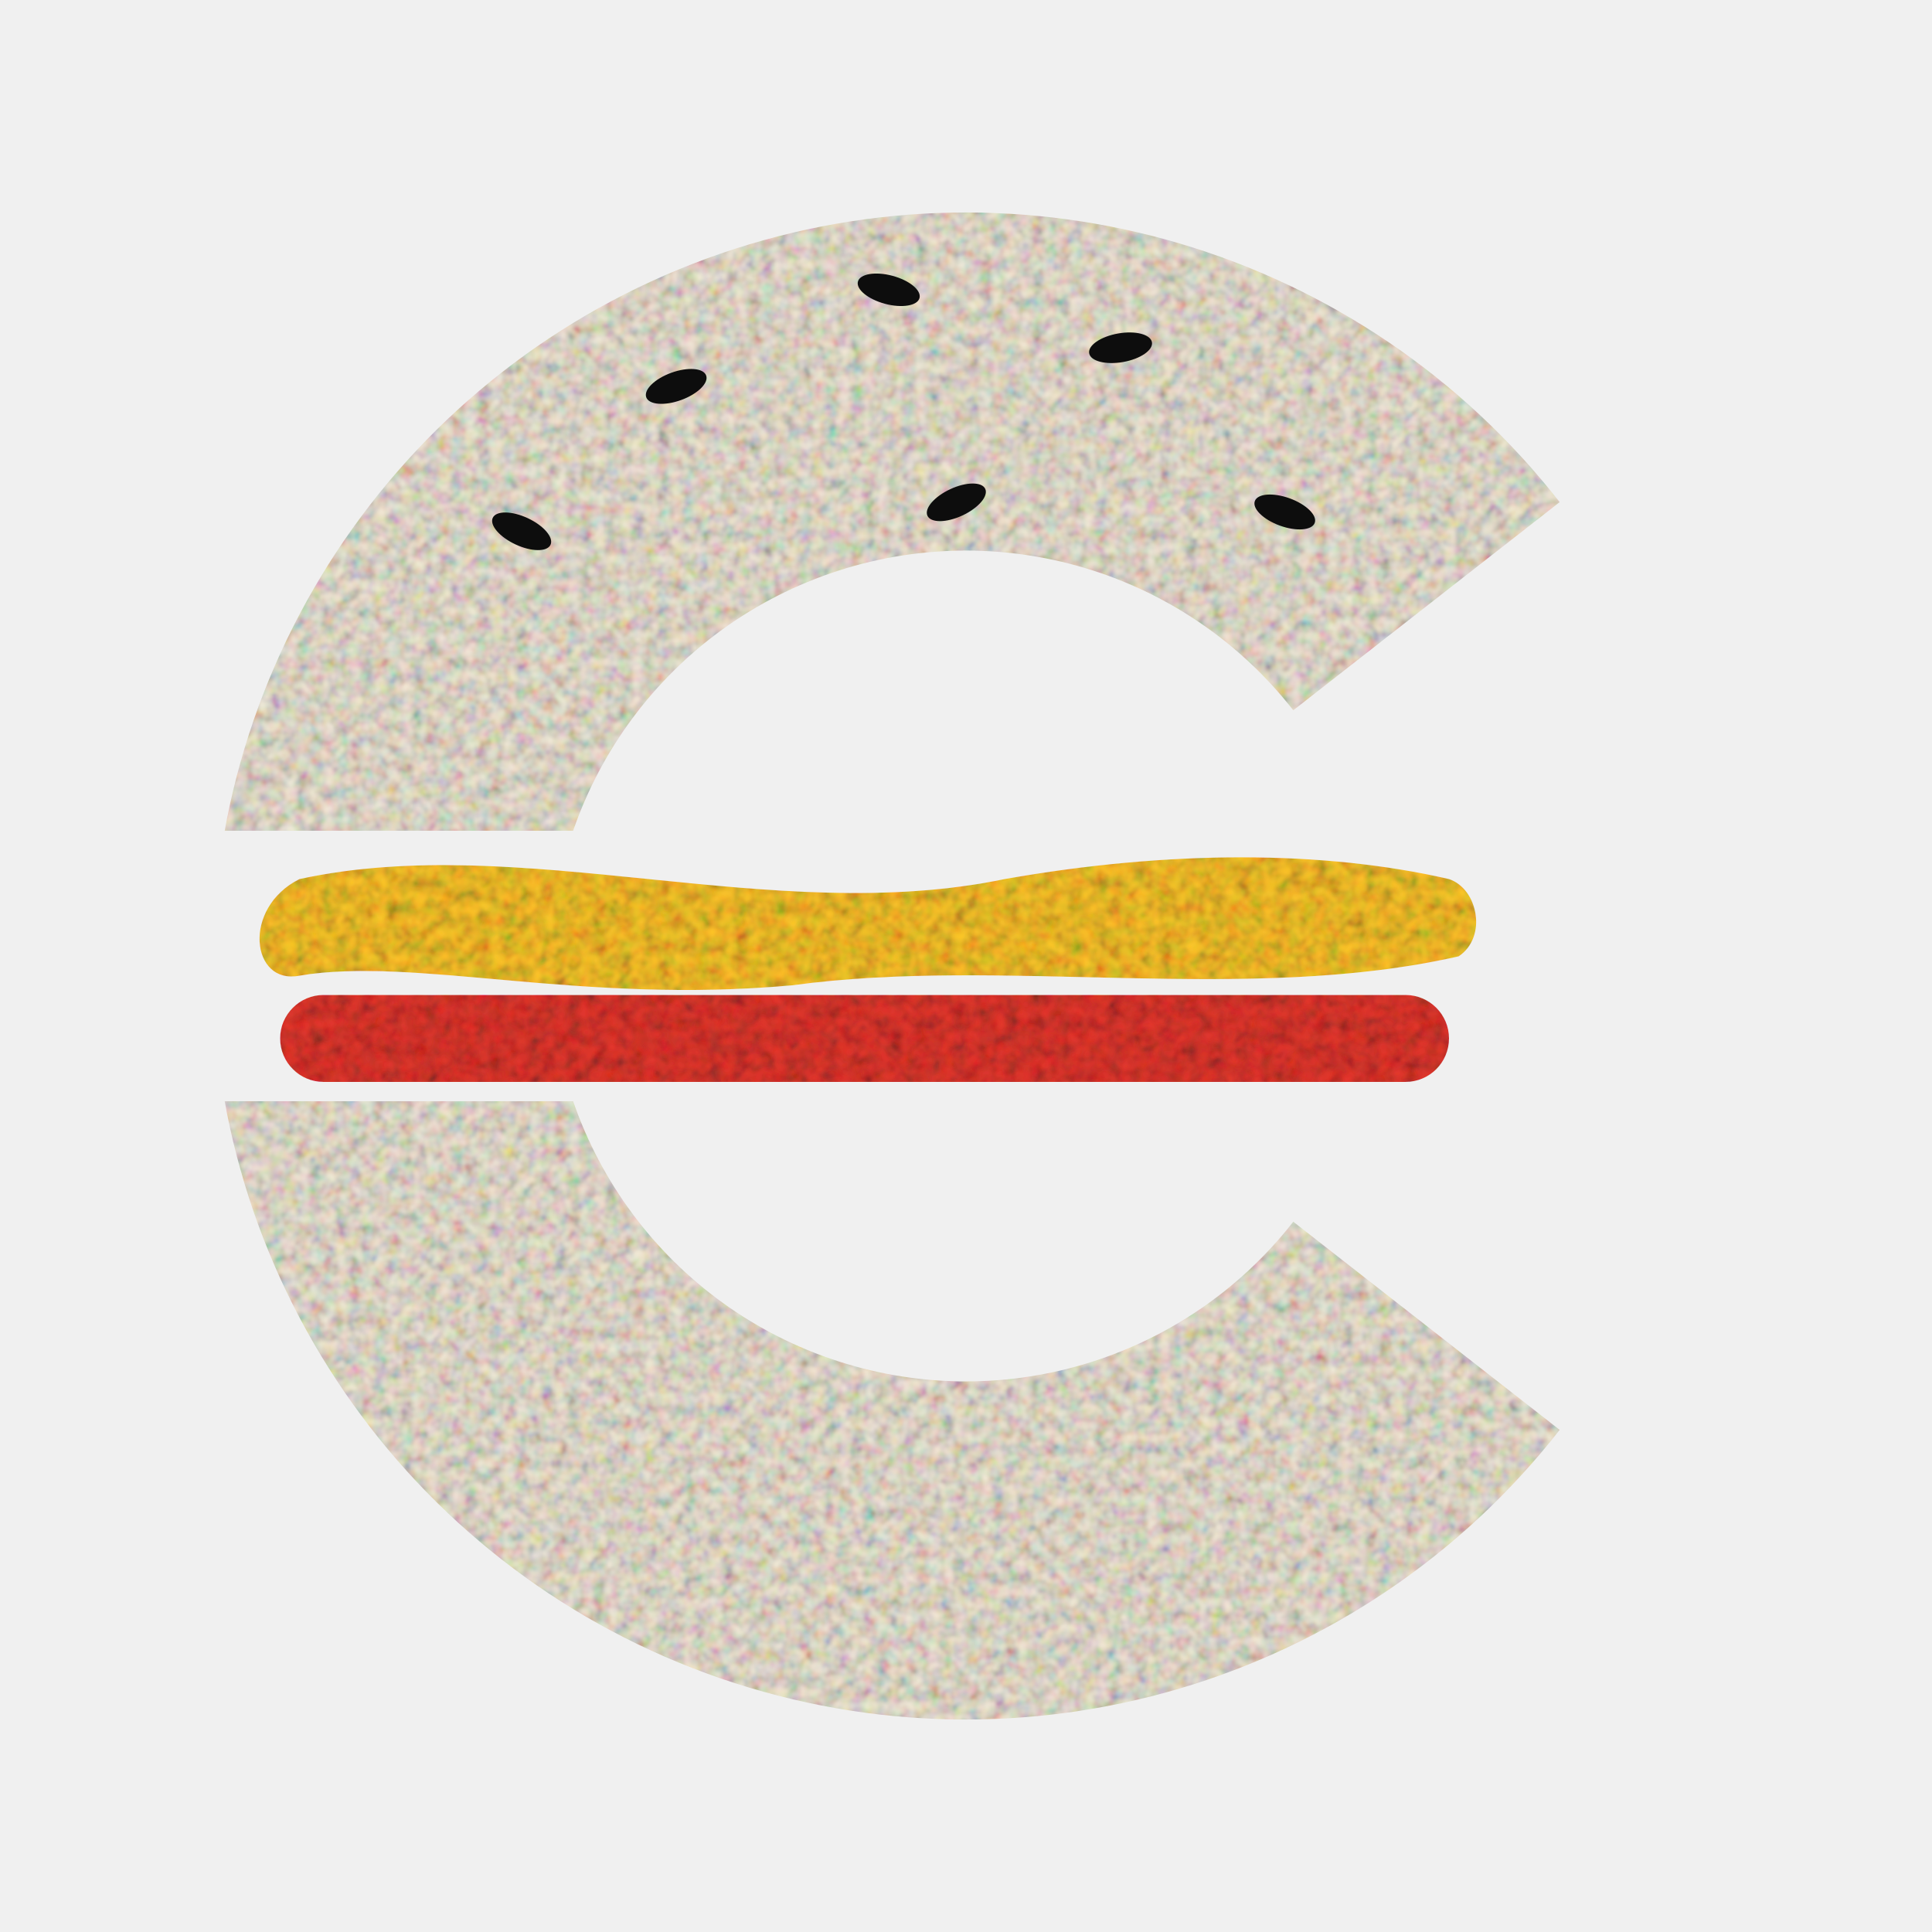
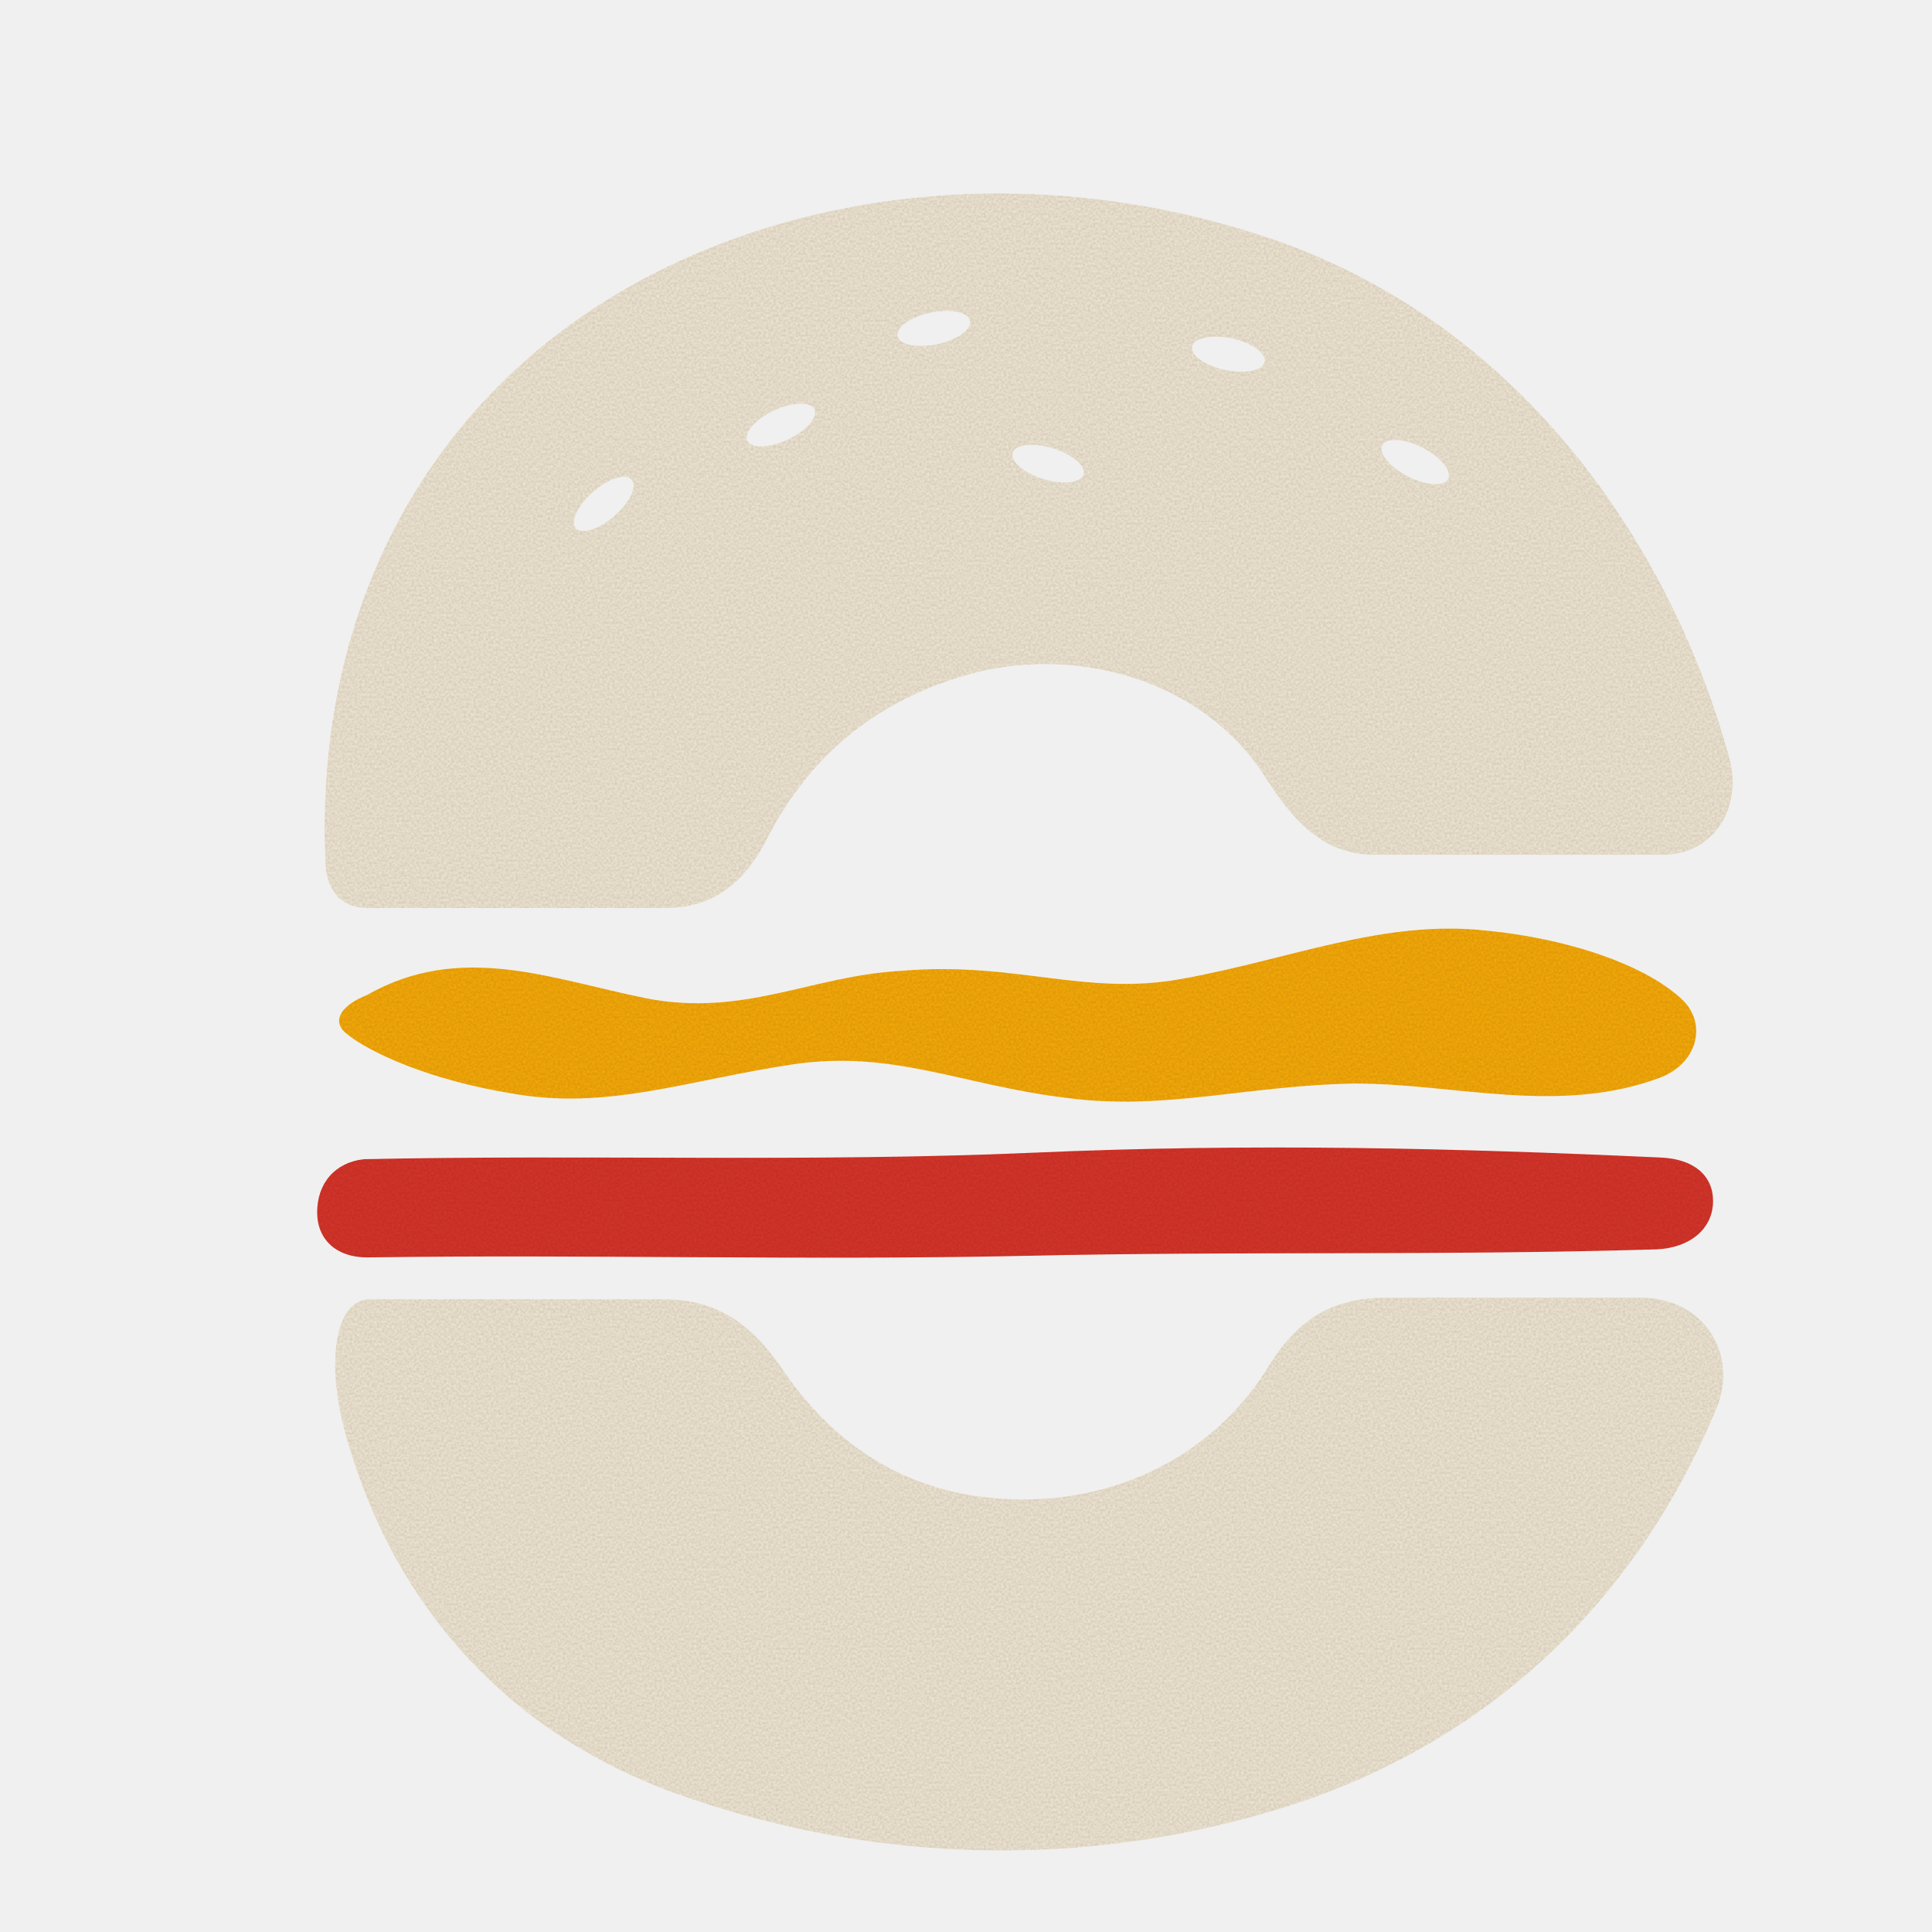
- <svg xmlns="http://www.w3.org/2000/svg" viewBox="0 0 200 200" role="img" aria-labelledby="title description">
+ <svg xmlns="http://www.w3.org/2000/svg" viewBox="0 0 1200 1200" role="img" aria-labelledby="title desc">
  <defs>
-     <clipPath id="top">
-       <rect width="200" height="86" />
-     </clipPath>
-     <clipPath id="bottom">
-       <rect y="114" width="200" height="86" />
-     </clipPath>
-     <filter id="grain" x="-5%" y="-5%" width="110%" height="110%">
-       <feTurbulence type="fractalNoise" baseFrequency="0.75" numOctaves="2" seed="16" result="noise" />
-       <feComposite in="noise" in2="SourceGraphic" operator="in" result="texture" />
-       <feBlend in="SourceGraphic" in2="texture" mode="multiply" />
+     <filter id="grain" x="-4%" y="-4%" width="108%" height="108%" color-interpolation-filters="sRGB">
+       <feTurbulence type="fractalNoise" baseFrequency=".65" numOctaves="3" seed="12" result="noise" />
+       <feColorMatrix in="noise" type="matrix" values="0 0 0 0 .25                 0 0 0 0 .18                 0 0 0 0 .08                 0 0 0 .18 0" result="coloredGrain" />
+       <feComposite in="coloredGrain" in2="SourceAlpha" operator="in" result="clippedGrain" />
+       <feBlend in="SourceGraphic" in2="clippedGrain" mode="multiply" />
    </filter>
+     <mask id="topBunMask" maskUnits="userSpaceOnUse" x="0" y="0" width="1200" height="1200">
+       <path fill="#FFFFFF" d="M202 499            C195 330 278 194 420 128            C532 76 666 72 786 112            C940 163 1036 298 1074 435            C1083 467 1064 496 1033 496            H854            C824 496 805 478 786 448            C746 385 664 365 598 385            C542 402 503 435 477 485            C464 511 445 529 414 529            H228            C212 529 202 518 202 499Z" />
+       <g fill="#000000">
+         <ellipse cx="375" cy="278" rx="23" ry="10" transform="rotate(-41 375 278)" />
+         <ellipse cx="485" cy="229" rx="23" ry="10" transform="rotate(-25 485 229)" />
+         <ellipse cx="580" cy="169" rx="23" ry="10" transform="rotate(-12 580 169)" />
+         <ellipse cx="763" cy="185" rx="23" ry="10" transform="rotate(12 763 185)" />
+         <ellipse cx="879" cy="252" rx="23" ry="10" transform="rotate(27 879 252)" />
+         <ellipse cx="651" cy="253" rx="23" ry="10" transform="rotate(17 651 253)" />
+       </g>
+     </mask>
  </defs>
-   <g filter="url(#grain)">
-     <path d="M161.46 148.02A78 78 0 1 1 161.46 51.98L133.88 73.53A43 43 0 1 0 133.88 126.47Z" fill="#F2E9D8" clip-path="url(#top)" />
-     <path d="M161.46 148.02A78 78 0 1 1 161.46 51.98L133.88 73.53A43 43 0 1 0 133.88 126.47Z" fill="#F2E9D8" clip-path="url(#bottom)" />
-     <path d="M31 91c23-5 49 5 73 0 17-3 33-3 46 0 3 1 4 6 1 8-22 5-47 0-69 3-22 2-39-3-51-1-5 1-6-7 0-10Z" fill="#FFC72C" />
-     <rect x="29" y="103" width="121" height="9" rx="4.5" fill="#E6392E" />
+   <g transform="translate(0 35)">
+     <path fill="#F2E9D8" filter="url(#grain)" mask="url(#topBunMask)" d="M202 499          C195 330 278 194 420 128          C532 76 666 72 786 112          C940 163 1036 298 1074 435          C1083 467 1064 496 1033 496          H854          C824 496 805 478 786 448          C746 385 664 365 598 385          C542 402 503 435 477 485          C464 511 445 529 414 529          H228          C212 529 202 518 202 499Z" />
  </g>
-   <g fill="#0D0D0D">
-     <ellipse cx="70" cy="40" rx="3.3" ry="1.5" transform="rotate(-20 70 40)" />
-     <ellipse cx="92" cy="30" rx="3.3" ry="1.5" transform="rotate(15 92 30)" />
-     <ellipse cx="116" cy="36" rx="3.3" ry="1.5" transform="rotate(-10 116 36)" />
-     <ellipse cx="54" cy="55" rx="3.3" ry="1.5" transform="rotate(25 54 55)" />
-     <ellipse cx="99" cy="52" rx="3.3" ry="1.5" transform="rotate(-25 99 52)" />
-     <ellipse cx="133" cy="53" rx="3.3" ry="1.5" transform="rotate(20 133 53)" />
-   </g>
+   <path fill="#F9AD09" filter="url(#grain)" d="M228 618        C286 585 342 608 401 620        C462 632 504 606 560 603        C631 597 674 619 734 608        C801 596 859 571 923 578        C975 583 1024 600 1046 622        C1060 637 1054 660 1032 669        C969 693 904 673 842 673        C775 674 724 690 663 682        C597 674 555 652 493 661        C426 671 377 690 317 679        C268 671 229 654 214 641        C206 633 213 624 228 618Z" />
+   <path fill="#D9352B" filter="url(#grain)" d="M226 720        C365 717 503 722 641 716        C777 710 902 713 1032 719        C1052 720 1064 730 1064 746        C1064 763 1050 775 1029 776        C895 780 772 777 638 780        C499 783 366 779 228 781        C209 781 197 770 197 753        C197 735 208 722 226 720Z" />
+   <path fill="#F2E9D8" filter="url(#grain)" d="M230 807        H412        C448 807 469 825 487 852        C520 900 566 928 624 931        C695 935 756 902 789 847        C808 817 830 806 862 806        H1019        C1059 806 1080 842 1066 875        C1014 1000 916 1091 779 1128        C657 1162 531 1154 420 1114        C317 1077 245 999 215 892        C202 846 208 807 230 807Z" />
</svg>
